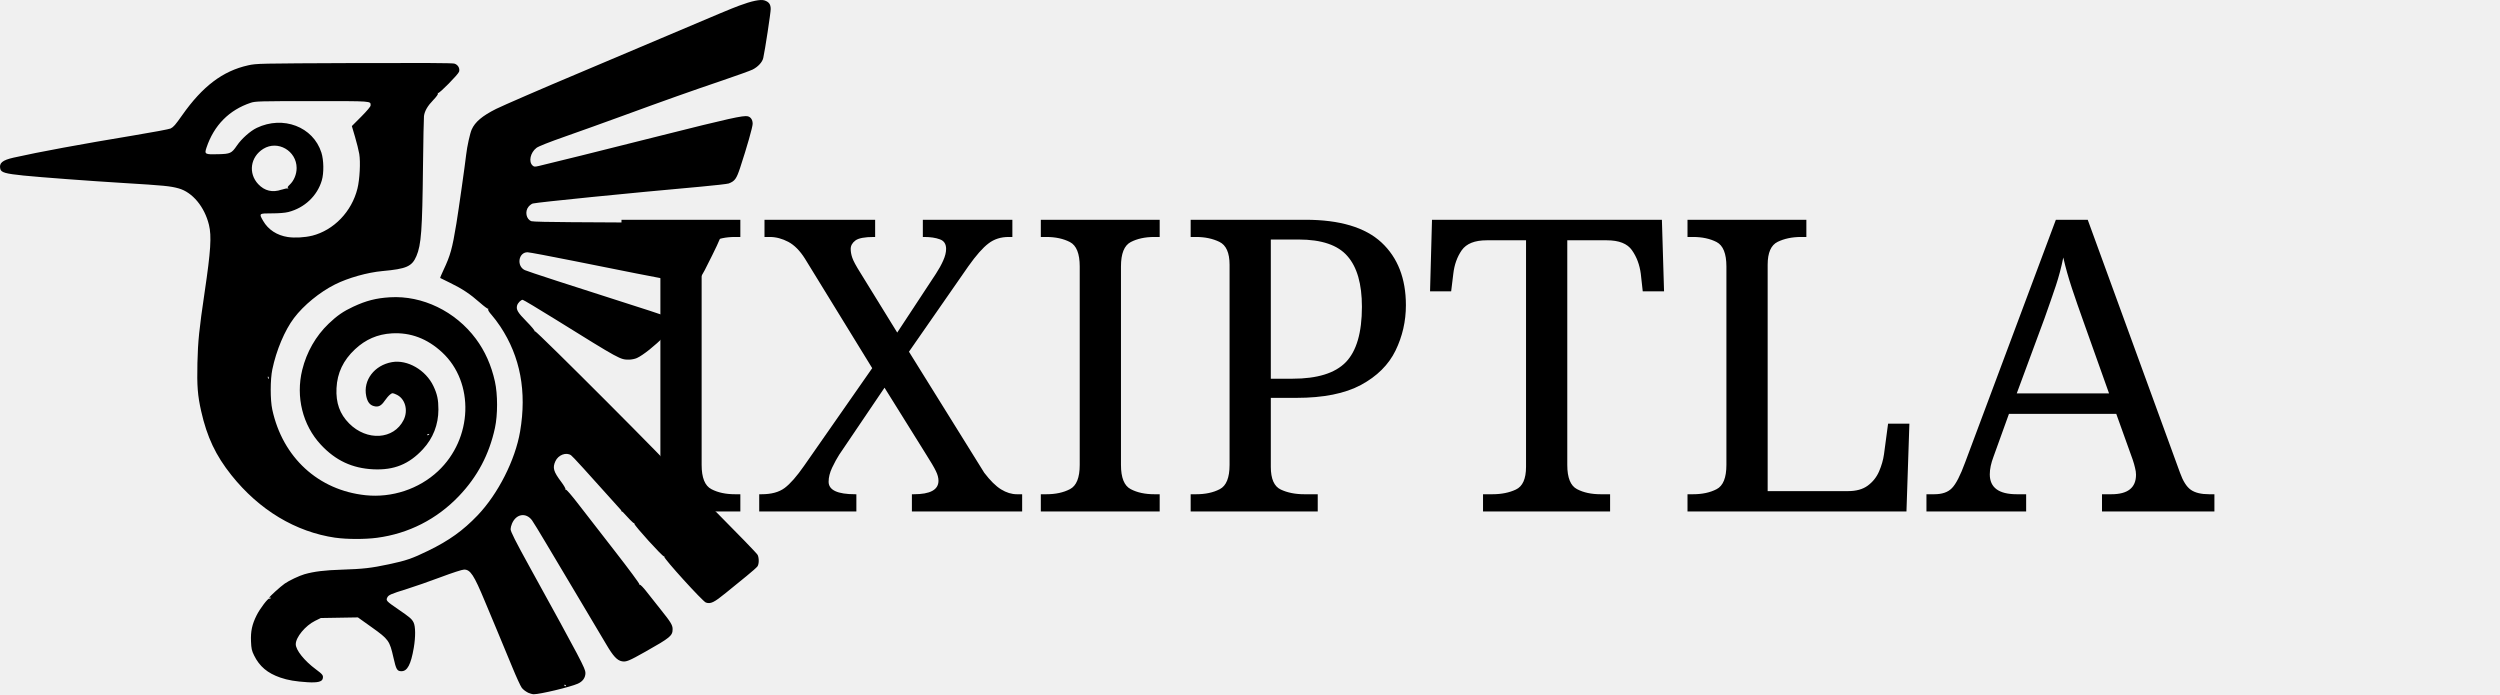
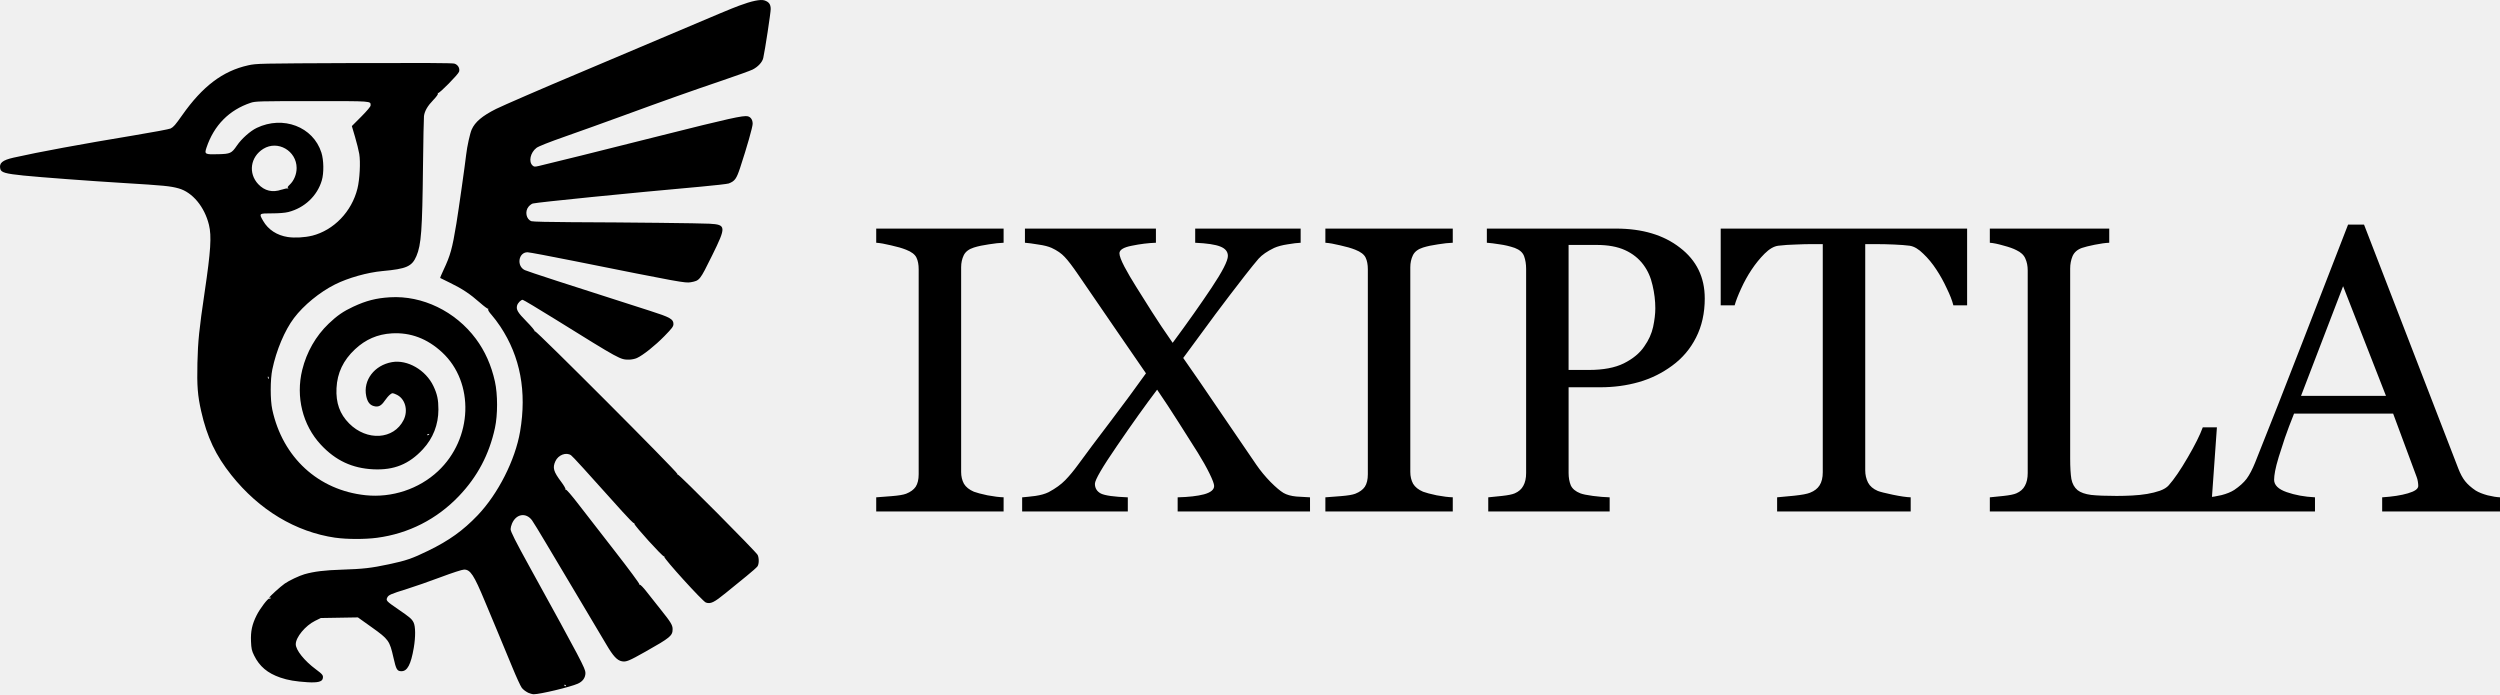
<svg xmlns="http://www.w3.org/2000/svg" width="199.816mm" height="55.486mm" viewBox="0 0 199.816 55.486" version="1.1" id="svg1">
  <defs id="defs1" />
  <g id="layer1" transform="translate(-0.9594441,-96.34857)">
    <path style="fill:#000000;stroke-width:0.266;stroke-dasharray:none" d="m 43.133,151.691 c -0.159,-0.072 -0.371,-0.238 -0.469,-0.368 -0.099,-0.13 -0.439,-0.87 -0.756,-1.644 -0.317,-0.774 -0.862,-2.088 -1.211,-2.92 -0.349,-0.832 -0.793,-1.893 -0.986,-2.357 -0.871,-2.096 -1.157,-2.531 -1.657,-2.529 -0.152,9.3e-4 -0.933,0.253 -1.879,0.609 -0.89,0.334 -2.093,0.754 -2.674,0.934 -1.327,0.412 -1.497,0.487 -1.595,0.702 -0.107,0.234 -0.058,0.285 0.885,0.932 0.926,0.635 1.075,0.762 1.22,1.041 0.163,0.314 0.171,1.154 0.018,2.047 -0.227,1.319 -0.511,1.858 -0.981,1.858 -0.349,0 -0.427,-0.131 -0.641,-1.085 -0.305,-1.352 -0.382,-1.461 -1.726,-2.42 l -1.116,-0.796 -1.482,0.025 -1.482,0.025 -0.461,0.227 c -0.775,0.382 -1.541,1.309 -1.541,1.865 0,0.469 0.685,1.325 1.605,2.007 0.557,0.413 0.614,0.491 0.548,0.754 -0.06,0.241 -0.43,0.327 -1.208,0.279 -0.972,-0.062 -1.563,-0.16 -2.18,-0.372 -1.024,-0.353 -1.662,-0.89 -2.093,-1.764 -0.193,-0.392 -0.226,-0.543 -0.25,-1.13 -0.033,-0.806 0.085,-1.354 0.446,-2.078 0.272,-0.545 0.921,-1.398 1.018,-1.338 0.034,0.018 0.085,0.001 0.113,-0.043 0.032,-0.049 0.02,-0.064 -0.03,-0.031 -0.044,0.025 -0.081,0.018 -0.081,-0.012 0,-0.073 0.893,-0.882 1.235,-1.12 0.349,-0.243 1.163,-0.627 1.579,-0.746 0.758,-0.216 1.611,-0.321 2.96,-0.363 1.717,-0.056 2.346,-0.125 3.783,-0.431 1.384,-0.294 1.86,-0.458 3.144,-1.084 1.662,-0.809 2.785,-1.614 3.941,-2.823 1.638,-1.713 3.014,-4.428 3.401,-6.711 0.541,-3.189 0.018,-5.969 -1.577,-8.381 -0.207,-0.314 -0.523,-0.733 -0.701,-0.931 -0.201,-0.224 -0.305,-0.394 -0.273,-0.45 0.031,-0.049 0.025,-0.068 -0.002,-0.043 -0.031,0.025 -0.329,-0.195 -0.667,-0.493 -0.787,-0.694 -1.4,-1.101 -2.363,-1.571 -0.426,-0.207 -0.787,-0.385 -0.803,-0.395 -0.018,-0.012 0.101,-0.295 0.261,-0.633 0.554,-1.178 0.698,-1.693 1.031,-3.712 0.167,-1.013 0.694,-4.72 0.784,-5.524 0.073,-0.645 0.302,-1.685 0.441,-1.999 0.266,-0.601 0.845,-1.09 1.945,-1.643 0.496,-0.249 3.935,-1.74 6.333,-2.745 1.087,-0.456 3.961,-1.671 6.861,-2.902 4.872,-2.067 5.546,-2.349 6.228,-2.605 0.998,-0.374 1.722,-0.526 2.029,-0.424 0.363,0.12 0.503,0.315 0.502,0.697 -9.25e-4,0.3 -0.453,3.271 -0.595,3.907 -0.073,0.329 -0.415,0.702 -0.846,0.922 -0.175,0.089 -1.267,0.484 -2.428,0.877 -2.478,0.84 -4.551,1.575 -7.987,2.834 -1.374,0.503 -3.423,1.239 -4.553,1.635 -1.316,0.461 -2.148,0.791 -2.313,0.917 -0.488,0.372 -0.648,1.104 -0.308,1.412 0.115,0.104 0.175,0.107 0.503,0.031 0.92,-0.213 4.95,-1.216 9.837,-2.448 5.323,-1.341 6.518,-1.607 6.858,-1.521 0.244,0.062 0.39,0.286 0.39,0.599 0,0.257 -0.46,1.872 -0.995,3.496 -0.298,0.905 -0.431,1.089 -0.92,1.275 -0.105,0.037 -1.102,0.154 -2.216,0.254 -5.813,0.521 -13.03,1.245 -13.444,1.348 -0.087,0.025 -0.237,0.134 -0.334,0.249 -0.32,0.38 -0.192,1.022 0.234,1.166 0.104,0.037 1.535,0.07 3.18,0.076 4.62,0.018 10.307,0.081 11.048,0.123 1.333,0.075 1.346,0.229 0.212,2.528 -0.996,2.018 -0.995,2.017 -1.711,2.15 -0.435,0.08 -0.84,0.006 -9.333,-1.698 -1.913,-0.384 -3.586,-0.698 -3.717,-0.698 -0.727,0 -0.894,1.108 -0.214,1.427 0.257,0.12 3.466,1.164 9.994,3.251 1.618,0.517 1.884,0.666 1.884,1.055 0,0.198 -0.103,0.336 -0.721,0.969 -0.742,0.759 -1.703,1.525 -2.199,1.752 -0.155,0.071 -0.44,0.129 -0.633,0.128 -0.705,-0.002 -0.652,0.031 -5.924,-3.245 -1.362,-0.845 -2.519,-1.537 -2.573,-1.537 -0.144,0 -0.397,0.26 -0.447,0.459 -0.083,0.329 0.049,0.556 0.752,1.268 0.385,0.391 0.675,0.737 0.646,0.77 -0.031,0.031 -0.018,0.037 0.031,0.012 0.102,-0.056 11.39,11.253 11.376,11.399 -0.004,0.056 0.018,0.081 0.043,0.062 0.079,-0.049 6.28,6.193 6.382,6.424 0.12,0.269 0.111,0.73 -0.018,0.913 -0.062,0.085 -0.451,0.432 -0.871,0.772 -0.419,0.34 -1.165,0.946 -1.657,1.348 -0.94,0.768 -1.217,0.901 -1.595,0.769 -0.256,-0.089 -3.395,-3.546 -3.325,-3.661 0.025,-0.043 0.018,-0.056 -0.025,-0.031 -0.088,0.056 -2.379,-2.469 -2.365,-2.605 0.004,-0.049 -0.018,-0.076 -0.049,-0.056 -0.031,0.018 -0.447,-0.401 -0.924,-0.933 -2.937,-3.278 -3.946,-4.385 -4.085,-4.482 -0.389,-0.273 -1.024,-0.031 -1.254,0.472 -0.239,0.528 -0.155,0.826 0.466,1.651 0.214,0.285 0.366,0.551 0.339,0.594 -0.031,0.049 -0.018,0.062 0.031,0.031 0.043,-0.031 0.46,0.451 1.011,1.168 0.514,0.668 1.831,2.365 2.926,3.77 1.1,1.411 1.971,2.59 1.945,2.632 -0.025,0.043 -0.018,0.056 0.031,0.031 0.043,-0.025 0.284,0.222 0.553,0.57 0.263,0.339 0.784,0.997 1.157,1.462 0.761,0.948 0.91,1.196 0.91,1.511 0,0.53 -0.179,0.679 -2.181,1.808 -1.31,0.739 -1.528,0.828 -1.872,0.764 -0.382,-0.071 -0.7,-0.414 -1.239,-1.333 -0.275,-0.469 -1.266,-2.134 -2.202,-3.702 -0.936,-1.567 -2.124,-3.562 -2.641,-4.433 -0.516,-0.871 -1.014,-1.683 -1.106,-1.806 -0.484,-0.644 -1.272,-0.509 -1.599,0.274 -0.062,0.143 -0.109,0.341 -0.109,0.439 0,0.194 0.38,0.949 1.546,3.063 4.082,7.409 4.436,8.081 4.436,8.428 -2.47e-4,0.382 -0.215,0.684 -0.611,0.86 -0.613,0.272 -3.023,0.848 -3.53,0.844 -0.102,-9.8e-4 -0.316,-0.062 -0.475,-0.133 z m 3.069,-0.53 c 0,-0.018 -0.031,-0.049 -0.07,-0.075 -0.037,-0.025 -0.07,-0.006 -0.07,0.031 0,0.043 0.031,0.075 0.07,0.075 0.037,0 0.07,-0.012 0.07,-0.031 z M 27.771,139.329 c -3.184,-0.464 -6.091,-2.212 -8.316,-5.003 -1.256,-1.576 -1.951,-3.046 -2.418,-5.118 -0.281,-1.247 -0.341,-2.018 -0.299,-3.838 0.041,-1.74 0.139,-2.71 0.577,-5.667 0.489,-3.304 0.565,-4.48 0.346,-5.38 -0.35,-1.442 -1.318,-2.608 -2.421,-2.916 -0.666,-0.186 -1.178,-0.236 -4.398,-0.431 -2.646,-0.16 -6.653,-0.459 -7.997,-0.596 -1.443,-0.147 -1.79,-0.245 -1.86,-0.525 -0.118,-0.471 0.156,-0.704 1.068,-0.909 1.971,-0.445 5.467,-1.091 9.572,-1.77 1.531,-0.253 2.868,-0.504 2.971,-0.557 0.239,-0.124 0.376,-0.282 0.924,-1.061 1.627,-2.313 3.241,-3.534 5.266,-3.986 0.671,-0.15 0.802,-0.152 8.458,-0.183 5.473,-0.018 7.851,-0.006 8.031,0.043 0.29,0.087 0.459,0.38 0.375,0.651 -0.067,0.216 -1.582,1.754 -1.673,1.698 -0.043,-0.025 -0.049,-0.006 -0.018,0.043 0.031,0.049 -0.109,0.249 -0.358,0.508 -0.466,0.481 -0.702,0.886 -0.755,1.296 -0.018,0.155 -0.056,1.96 -0.078,4.011 -0.056,5.123 -0.141,6.275 -0.527,7.179 -0.354,0.828 -0.792,1.021 -2.709,1.195 -1.203,0.109 -2.747,0.544 -3.795,1.069 -1.224,0.613 -2.508,1.665 -3.28,2.687 -0.741,0.981 -1.414,2.575 -1.732,4.109 -0.169,0.813 -0.171,2.428 -0.004,3.202 0.827,3.834 3.682,6.454 7.462,6.85 2.105,0.22 4.261,-0.496 5.785,-1.922 2.779,-2.599 2.933,-7.086 0.326,-9.5 -1.186,-1.098 -2.526,-1.603 -4.019,-1.515 -1.139,0.067 -2.096,0.481 -2.94,1.271 -0.94,0.88 -1.42,1.887 -1.48,3.107 -0.058,1.18 0.261,2.07 1.009,2.822 1.426,1.432 3.571,1.296 4.355,-0.276 0.389,-0.78 0.119,-1.724 -0.581,-2.034 -0.312,-0.138 -0.316,-0.138 -0.499,-0.002 -0.102,0.075 -0.296,0.3 -0.431,0.498 -0.283,0.415 -0.512,0.527 -0.873,0.427 -0.322,-0.089 -0.508,-0.335 -0.605,-0.803 -0.262,-1.262 0.653,-2.466 2.06,-2.711 1.24,-0.216 2.702,0.631 3.313,1.918 0.302,0.637 0.398,1.087 0.397,1.87 -0.002,1.208 -0.427,2.297 -1.237,3.172 -1.11,1.199 -2.308,1.685 -3.961,1.607 -1.691,-0.08 -3.02,-0.702 -4.197,-1.966 -1.457,-1.564 -2.019,-3.823 -1.489,-5.98 0.351,-1.427 1.085,-2.711 2.113,-3.695 0.671,-0.642 1.171,-0.987 1.968,-1.358 1.038,-0.483 1.826,-0.684 2.934,-0.751 2.589,-0.156 5.225,1.119 6.863,3.319 0.728,0.978 1.232,2.109 1.522,3.413 0.229,1.031 0.23,2.662 0.003,3.712 -0.459,2.116 -1.4,3.896 -2.88,5.445 -1.767,1.851 -4.026,3 -6.548,3.334 -0.963,0.127 -2.416,0.125 -3.316,-0.006 z m 7.489,-8.261 c 0.025,-0.043 -0.004,-0.049 -0.066,-0.031 -0.122,0.049 -0.144,0.097 -0.043,0.097 0.037,0 0.086,-0.031 0.109,-0.07 z m -12.818,-4.543 c -0.023,-0.062 -0.057,-0.094 -0.075,-0.075 -0.018,0.018 -0.012,0.067 0.012,0.109 0.069,0.112 0.11,0.091 0.062,-0.031 z m 3.459,-11.335 c 1.744,-0.442 3.173,-1.929 3.629,-3.775 0.181,-0.735 0.253,-2.11 0.144,-2.765 -0.045,-0.269 -0.196,-0.879 -0.337,-1.357 l -0.256,-0.868 0.75,-0.752 c 0.453,-0.454 0.749,-0.807 0.749,-0.892 -0.003,-0.367 0.215,-0.351 -4.658,-0.351 -4.198,0 -4.552,0.012 -4.911,0.129 -1.74,0.58 -2.948,1.802 -3.548,3.591 -0.176,0.524 -0.124,0.553 0.918,0.525 0.996,-0.025 1.086,-0.068 1.519,-0.699 0.374,-0.545 1.065,-1.159 1.581,-1.406 2.109,-1.007 4.511,-0.088 5.167,1.976 0.191,0.603 0.207,1.625 0.034,2.217 -0.362,1.238 -1.381,2.202 -2.677,2.532 -0.267,0.068 -0.746,0.107 -1.319,0.107 -1.038,0 -1.039,0.001 -0.695,0.601 0.402,0.701 1.104,1.159 1.976,1.291 0.553,0.083 1.362,0.037 1.935,-0.107 z m -2.433,-3.681 c 0.21,-0.072 0.431,-0.116 0.493,-0.097 0.081,0.025 0.087,0.018 0.023,-0.031 -0.066,-0.049 -0.033,-0.116 0.132,-0.271 0.339,-0.319 0.553,-0.835 0.552,-1.333 -0.003,-1.377 -1.51,-2.245 -2.662,-1.533 -1.036,0.641 -1.225,1.953 -0.407,2.823 0.51,0.542 1.14,0.69 1.869,0.438 z" id="path1" />
-     <text xml:space="preserve" style="font-style:normal;font-variant:normal;font-weight:normal;font-stretch:normal;font-size:32.633px;font-family:Georgia;-inkscape-font-specification:Georgia;text-align:center;writing-mode:lr-tb;direction:ltr;text-anchor:middle;fill:#ffffff;stroke-width:5.223;stroke-dasharray:none" x="134.88" y="137.229" id="text19">
-       <tspan id="tspan19" style="font-size:32.633px;fill:#000000;stroke-width:5.223" x="134.88" y="137.229">IXIPTLA</tspan>
-     </text>
+     <path style="font-size:32.633px;font-family:Georgia;-inkscape-font-specification:Georgia;text-align:center;text-anchor:middle;stroke-width:5.223" d="M 81.174,137.229 H 70.992 v -1.131 q 0.43,-0.032 1.243,-0.096 0.813,-0.064 1.147,-0.191 0.526,-0.207 0.765,-0.558 0.239,-0.366 0.239,-1.004 v -16.38 q 0,-0.558 -0.175,-0.924 -0.175,-0.382 -0.829,-0.637 -0.478,-0.191 -1.211,-0.351 -0.717,-0.175 -1.179,-0.207 v -1.131 h 10.182 v 1.131 q -0.494,0.016 -1.179,0.127 -0.685,0.096 -1.195,0.255 -0.605,0.191 -0.813,0.621 -0.207,0.43 -0.207,0.956 v 16.364 q 0,0.526 0.223,0.94 0.239,0.398 0.797,0.637 0.335,0.127 1.084,0.287 0.765,0.143 1.291,0.159 z m 24.491,0 H 95.085 v -1.131 q 1.307,-0.032 2.103,-0.239 0.813,-0.223 0.813,-0.669 0,-0.239 -0.366,-0.988 -0.366,-0.749 -0.94,-1.673 -0.637,-1.02 -1.514,-2.39 -0.876,-1.386 -1.737,-2.645 -1.402,1.848 -3.187,4.462 -1.785,2.597 -1.785,3.059 0,0.526 0.478,0.781 0.494,0.239 2.151,0.303 v 1.131 h -8.445 v -1.131 q 0.414,-0.032 1.052,-0.112 0.653,-0.096 1.068,-0.303 0.829,-0.446 1.323,-0.956 0.51,-0.526 1.02,-1.227 1.02,-1.402 2.613,-3.49 1.593,-2.103 2.82,-3.824 -0.924,-1.354 -2.358,-3.426 -1.434,-2.087 -3.059,-4.462 -0.685,-1.004 -1.084,-1.418 -0.382,-0.414 -1.036,-0.717 -0.382,-0.175 -1.068,-0.271 -0.669,-0.112 -1.068,-0.143 v -1.131 h 10.469 v 1.131 q -0.924,0.032 -1.928,0.239 -0.988,0.191 -0.988,0.606 0,0.303 0.398,1.068 0.398,0.749 0.94,1.609 0.558,0.892 1.243,1.976 0.685,1.084 1.673,2.502 1.801,-2.438 3.107,-4.398 1.307,-1.96 1.307,-2.549 0,-0.51 -0.605,-0.749 -0.59,-0.239 -2.008,-0.303 v -1.131 h 8.429 v 1.131 q -0.398,0.016 -1.052,0.127 -0.637,0.096 -1.068,0.287 -0.829,0.398 -1.243,0.86 -0.398,0.462 -1.084,1.338 -1.275,1.641 -2.358,3.091 -1.068,1.434 -2.581,3.506 1.275,1.816 2.836,4.127 1.577,2.31 3.012,4.414 0.494,0.717 1.131,1.37 0.637,0.637 1.036,0.876 0.382,0.223 1.02,0.287 0.653,0.048 1.099,0.064 z m 11.409,0 H 106.892 v -1.131 q 0.43,-0.032 1.243,-0.096 0.813,-0.064 1.147,-0.191 0.526,-0.207 0.765,-0.558 0.239,-0.366 0.239,-1.004 v -16.38 q 0,-0.558 -0.175,-0.924 -0.175,-0.382 -0.829,-0.637 -0.478,-0.191 -1.211,-0.351 -0.717,-0.175 -1.179,-0.207 v -1.131 h 10.182 v 1.131 q -0.494,0.016 -1.179,0.127 -0.685,0.096 -1.195,0.255 -0.606,0.191 -0.813,0.621 -0.207,0.43 -0.207,0.956 v 16.364 q 0,0.526 0.223,0.94 0.239,0.398 0.797,0.637 0.335,0.127 1.084,0.287 0.765,0.143 1.291,0.159 z m 20.141,-17.034 q 0,1.769 -0.701,3.139 -0.685,1.354 -1.912,2.247 -1.211,0.892 -2.661,1.307 -1.45,0.414 -3.075,0.414 h -2.534 v 6.852 q 0,0.558 0.175,0.988 0.191,0.414 0.765,0.637 0.287,0.112 1.004,0.207 0.733,0.096 1.338,0.112 v 1.131 h -9.704 v -1.131 q 0.382,-0.032 1.099,-0.112 0.733,-0.08 1.02,-0.207 0.478,-0.207 0.685,-0.605 0.223,-0.398 0.223,-1.02 v -16.317 q 0,-0.558 -0.159,-1.004 -0.159,-0.446 -0.749,-0.669 -0.605,-0.207 -1.211,-0.287 -0.59,-0.096 -1.02,-0.127 v -1.131 h 10.325 q 3.155,0 5.115,1.53 1.976,1.514 1.976,4.047 z m -4.844,3.856 q 0.542,-0.765 0.717,-1.577 0.175,-0.829 0.175,-1.482 0,-0.908 -0.223,-1.848 -0.207,-0.94 -0.733,-1.641 -0.558,-0.749 -1.466,-1.163 -0.908,-0.414 -2.263,-0.414 h -2.247 v 9.991 h 1.625 q 1.721,0 2.788,-0.526 1.084,-0.542 1.625,-1.338 z m 25.813,-3.298 h -1.099 q -0.143,-0.574 -0.526,-1.354 -0.366,-0.797 -0.829,-1.498 -0.478,-0.733 -1.052,-1.275 -0.558,-0.558 -1.084,-0.637 -0.494,-0.064 -1.243,-0.096 -0.749,-0.032 -1.386,-0.032 h -0.924 v 18.085 q 0,0.526 0.223,0.972 0.223,0.43 0.781,0.669 0.287,0.112 1.195,0.303 0.924,0.191 1.434,0.207 v 1.131 h -10.676 v -1.131 q 0.446,-0.032 1.354,-0.127 0.924,-0.096 1.275,-0.239 0.526,-0.207 0.765,-0.59 0.255,-0.398 0.255,-1.052 v -18.229 h -0.924 q -0.494,0 -1.227,0.032 -0.733,0.016 -1.402,0.096 -0.526,0.064 -1.099,0.637 -0.558,0.558 -1.036,1.275 -0.478,0.717 -0.845,1.53 -0.366,0.797 -0.51,1.323 h -1.115 v -6.135 h 19.695 z m 19.965,9.752 -0.478,6.724 h -17.671 v -1.131 q 0.382,-0.032 1.099,-0.112 0.733,-0.08 1.02,-0.207 0.478,-0.207 0.685,-0.605 0.223,-0.398 0.223,-1.02 v -16.189 q 0,-0.542 -0.191,-0.956 -0.175,-0.414 -0.717,-0.669 -0.366,-0.191 -1.036,-0.366 -0.653,-0.191 -1.084,-0.223 v -1.131 h 9.545 v 1.131 q -0.446,0.016 -1.163,0.159 -0.701,0.143 -1.02,0.255 -0.542,0.191 -0.749,0.653 -0.191,0.462 -0.191,0.988 v 15.185 q 0,1.052 0.096,1.641 0.112,0.574 0.494,0.892 0.366,0.287 1.084,0.382 0.733,0.08 2.04,0.08 0.59,0 1.227,-0.032 0.637,-0.032 1.211,-0.127 0.558,-0.096 1.02,-0.255 0.478,-0.175 0.701,-0.43 0.653,-0.733 1.514,-2.215 0.876,-1.498 1.211,-2.422 z m 22.626,6.724 h -9.417 v -1.131 q 1.243,-0.08 2.055,-0.319 0.829,-0.239 0.829,-0.59 0,-0.143 -0.032,-0.351 -0.032,-0.207 -0.096,-0.366 l -1.88,-5.067 h -7.919 q -0.446,1.115 -0.733,1.944 -0.271,0.829 -0.494,1.53 -0.207,0.685 -0.287,1.115 -0.08,0.43 -0.08,0.701 0,0.637 1.004,0.988 1.004,0.351 2.263,0.414 v 1.131 h -8.509 v -1.131 q 0.414,-0.032 1.036,-0.175 0.621,-0.159 1.02,-0.414 0.637,-0.43 0.988,-0.892 0.351,-0.478 0.685,-1.307 1.705,-4.254 3.76,-9.56 2.055,-5.306 3.665,-9.449 h 1.275 l 7.537,19.503 q 0.239,0.621 0.542,1.004 0.303,0.382 0.845,0.749 0.366,0.223 0.956,0.382 0.59,0.143 0.988,0.159 z m -9.114,-9.242 -3.426,-8.764 -3.362,8.764 z" id="text19" aria-label="IXIPTLA" />
  </g>
</svg>
